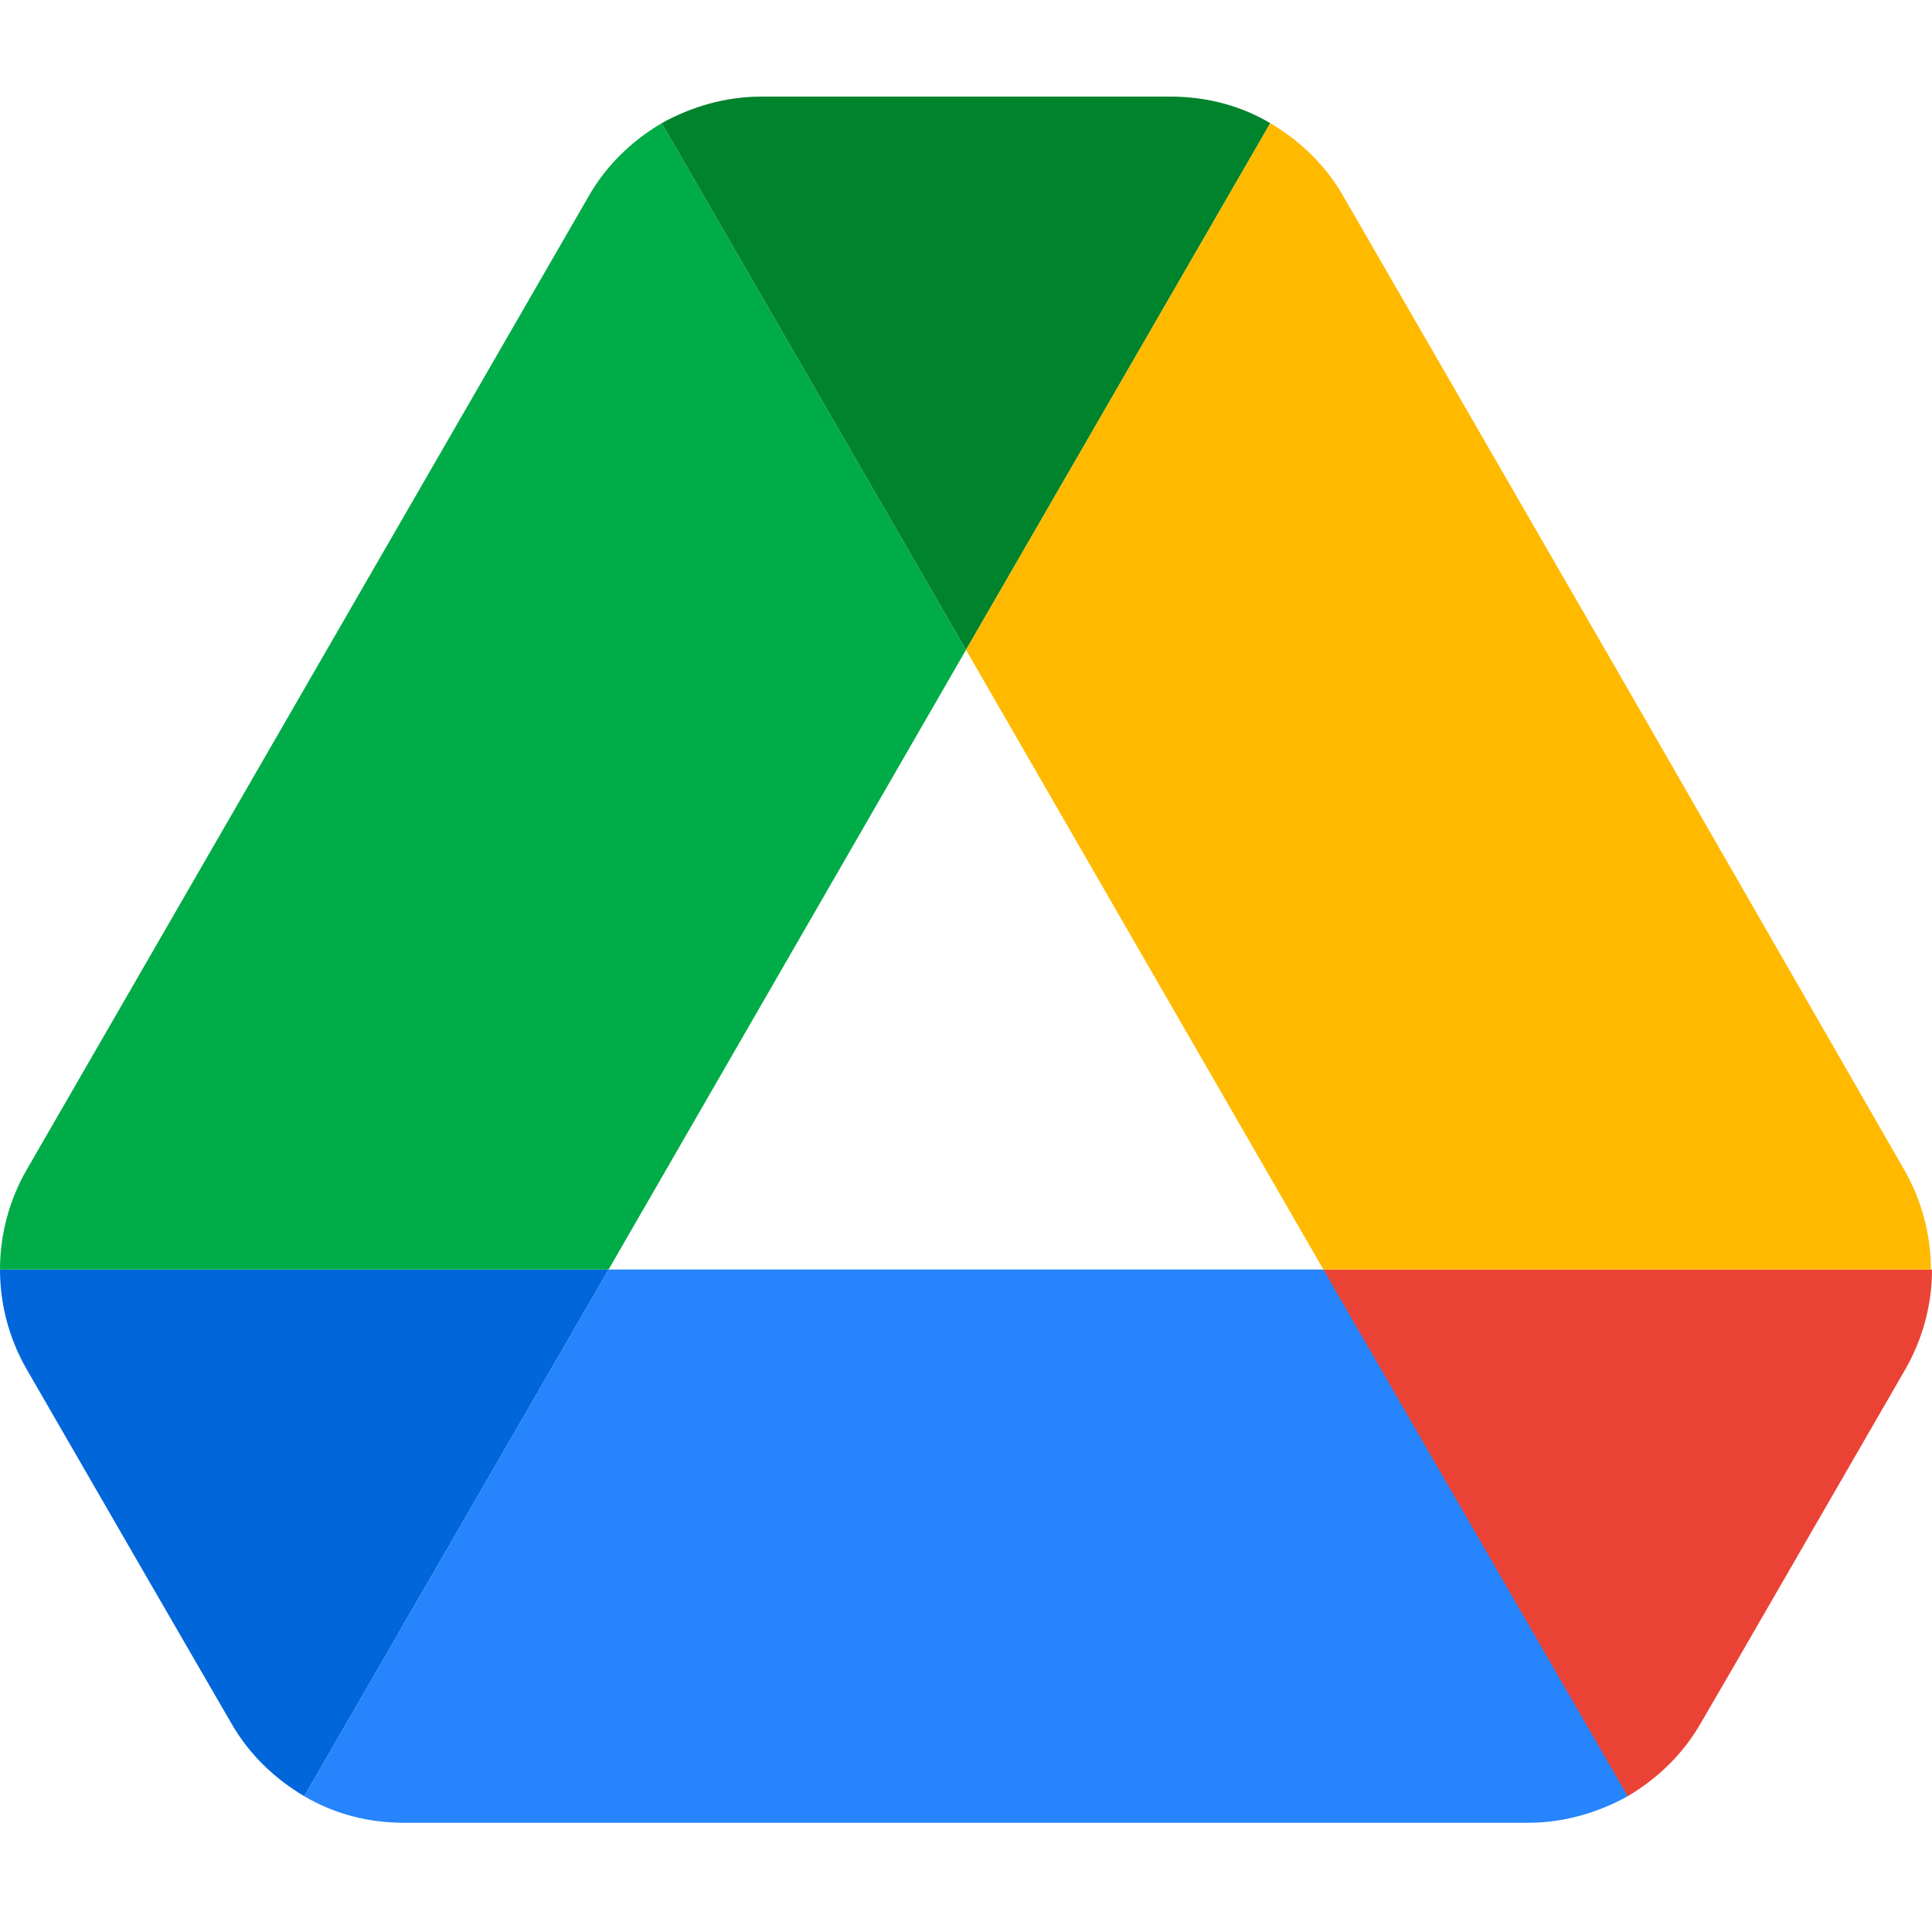
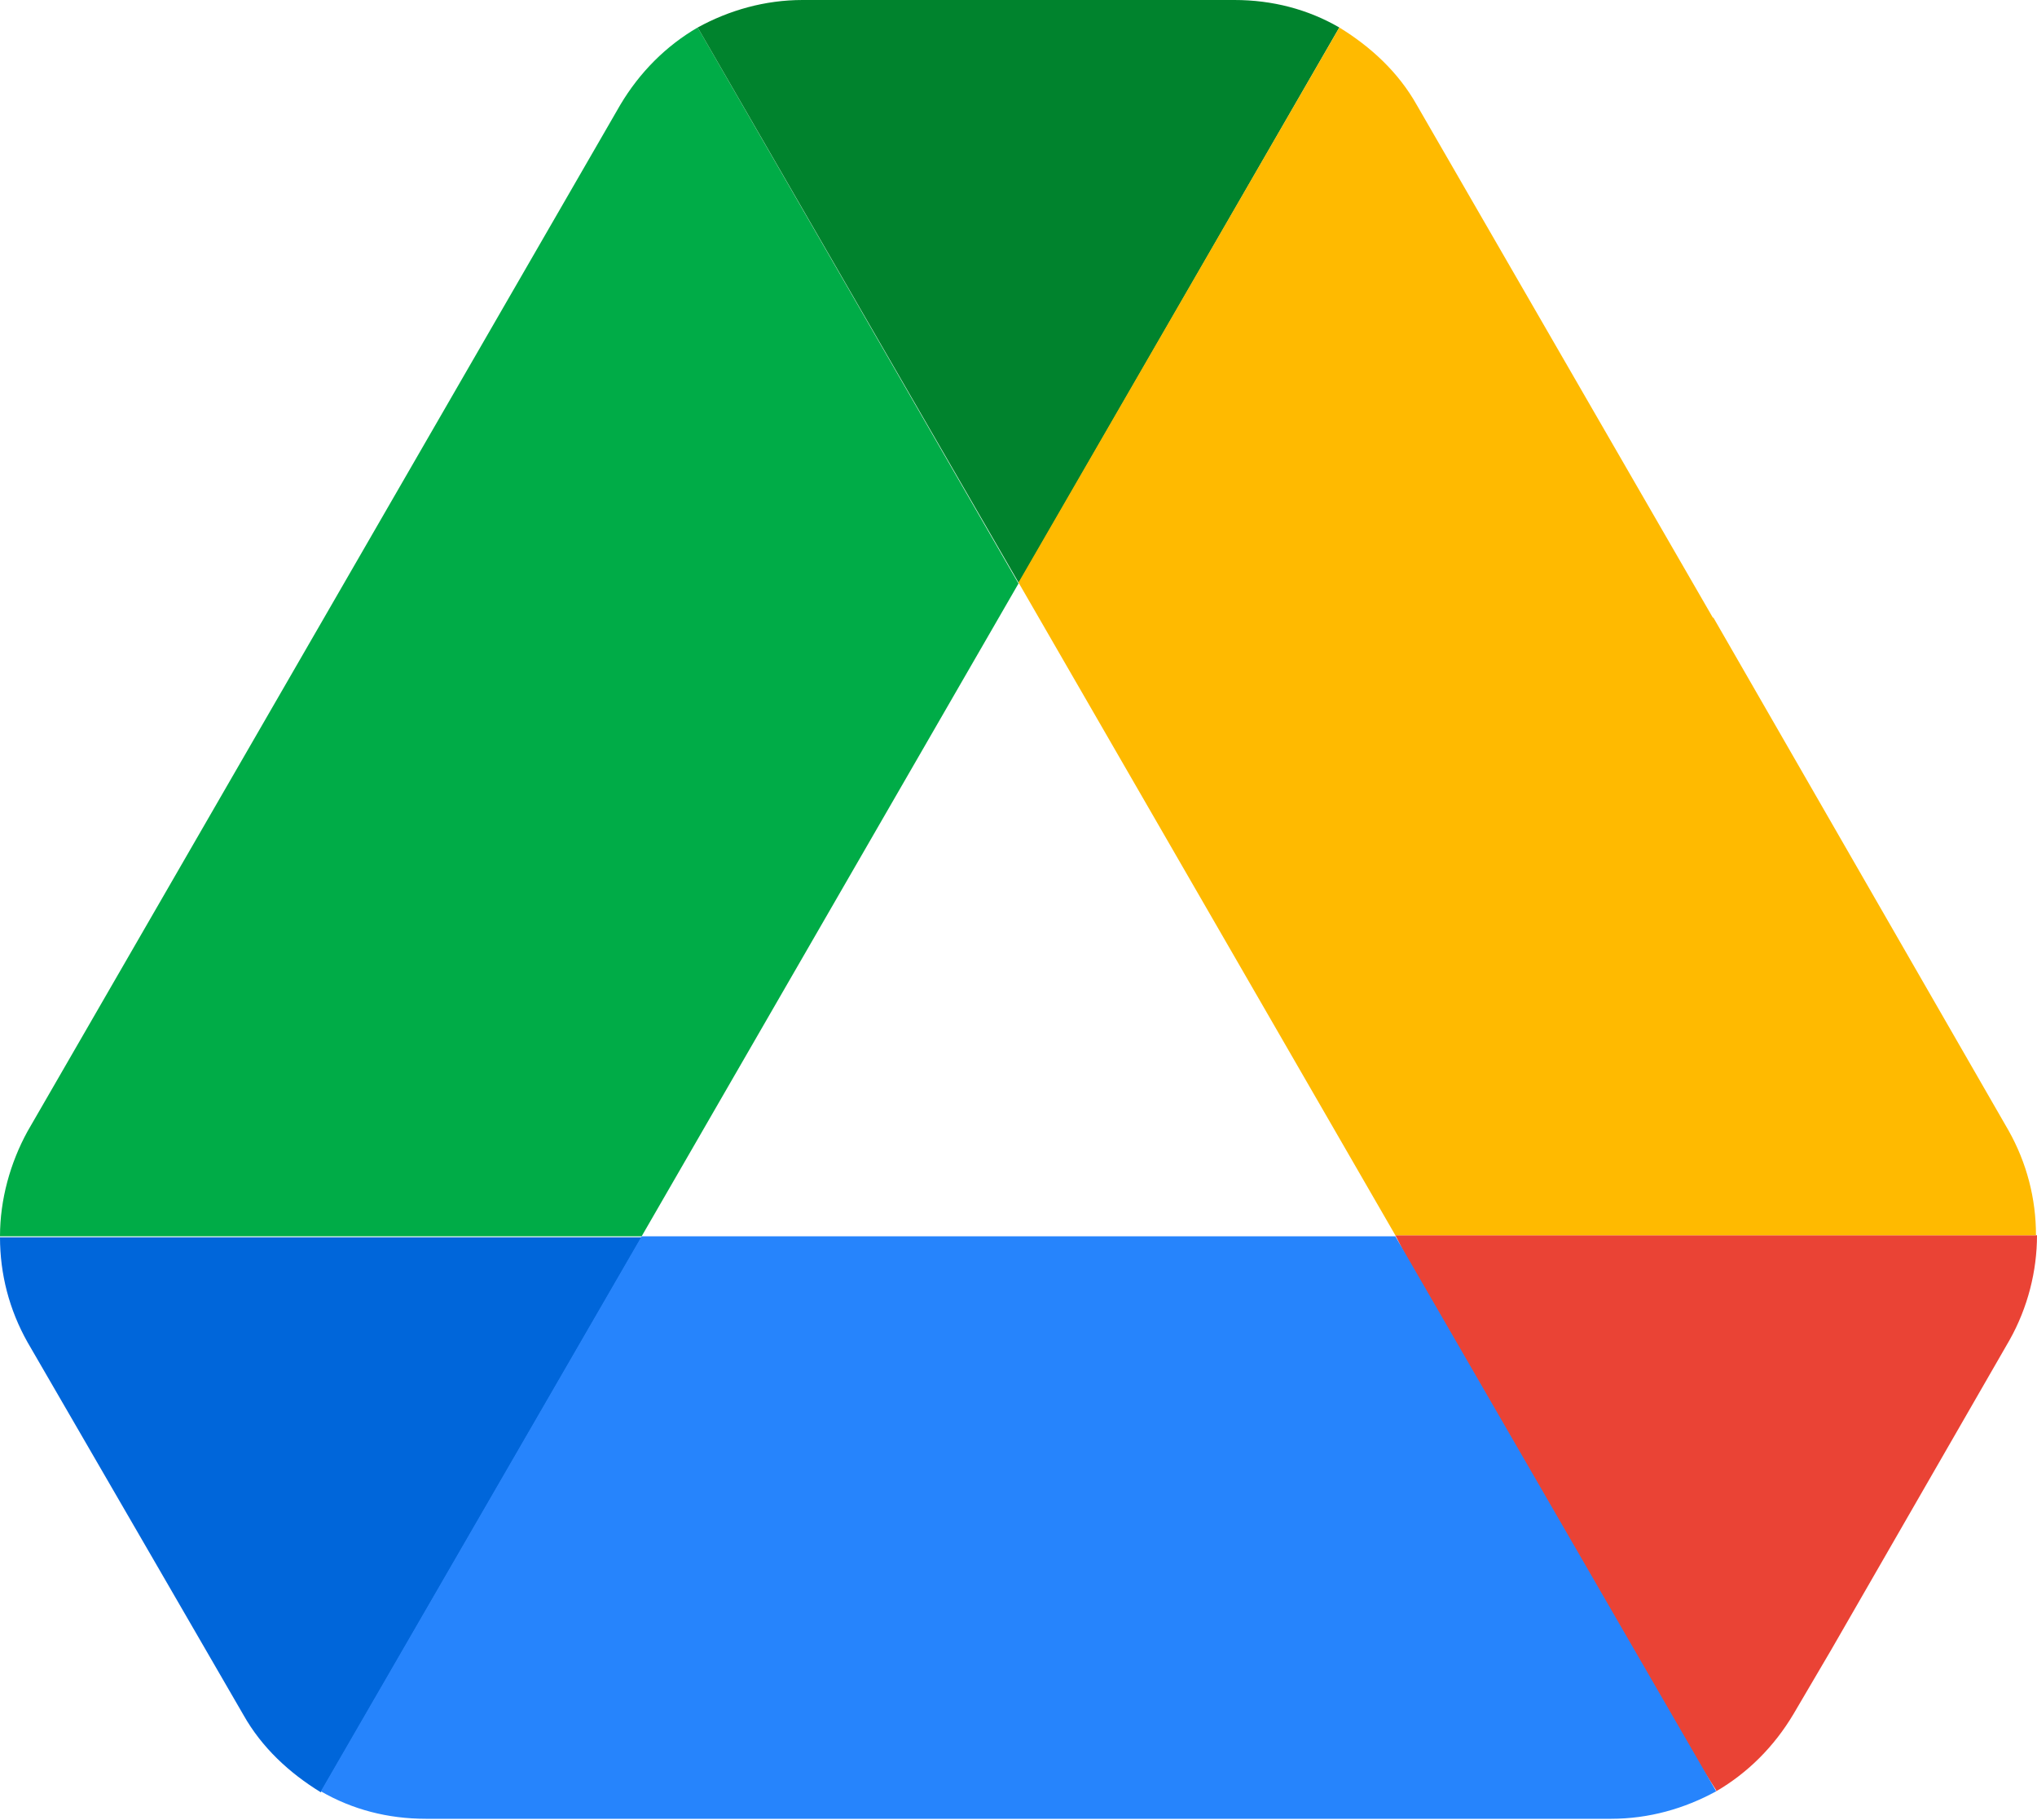
- <svg xmlns="http://www.w3.org/2000/svg" width="100" height="100" viewBox="0 0 100 100" fill="none">
-   <path d="M7.56 81.575L11.97 89.192C12.887 90.796 14.204 92.056 15.75 92.972L31.501 65.71H0C0 67.486 0.458 69.261 1.375 70.865L7.56 81.575Z" fill="#0066DA" />
-   <path d="M50 33.637L34.25 6.375C32.703 7.291 31.386 8.551 30.47 10.155L1.375 60.556C0.475 62.125 0.001 63.902 0 65.71H31.501L50 33.637Z" fill="#00AC47" />
-   <path d="M84.25 92.972C85.796 92.056 87.113 90.796 88.03 89.192L89.862 86.042L98.625 70.865C99.542 69.261 100 67.486 100 65.71H68.497L75.2 78.883L84.25 92.972Z" fill="#EA4335" />
-   <path d="M50 33.637L65.75 6.375C64.204 5.458 62.428 5 60.596 5H39.404C37.572 5 35.796 5.515 34.25 6.375L50 33.637Z" fill="#00832D" />
-   <path d="M68.499 65.71H31.5L15.75 92.972C17.297 93.889 19.072 94.347 20.905 94.347H79.095C80.928 94.347 82.703 93.832 84.25 92.972L68.499 65.71Z" fill="#2684FC" />
-   <path d="M84.078 35.355L69.53 10.155C68.614 8.551 67.297 7.291 65.75 6.375L50 33.637L68.499 65.71H99.943C99.943 63.935 99.485 62.159 98.568 60.556L84.078 35.355Z" fill="#FFBA00" />
+ <svg xmlns="http://www.w3.org/2000/svg" id="Layer_1" version="1.1" viewBox="0 0 200 178.7">
+   <defs>
+     <style>
+       .st0 {
+         fill: #0066da;
+       }
+ 
+       .st1 {
+         fill: #2684fc;
+       }
+ 
+       .st2 {
+         fill: #00832d;
+       }
+ 
+       .st3 {
+         fill: #00ac47;
+       }
+ 
+       .st4 {
+         fill: #ea4335;
+       }
+ 
+       .st5 {
+         fill: #ffba00;
+       }
+     </style>
+   </defs>
+   <path class="st0" d="M15.1,153.2l8.8,15.2c1.8,3.2,4.5,5.7,7.6,7.6l31.5-54.5H0c0,3.6.9,7.1,2.7,10.3l12.4,21.4Z" />
+   <path class="st3" d="M100,57.3L68.5,2.7c-3.1,1.8-5.7,4.4-7.6,7.6L2.7,111.1C1,114.2,0,117.8,0,121.4h63l37-64.1Z" />
+   <path class="st4" d="M168.5,175.9c3.1-1.8,5.7-4.4,7.6-7.6l3.7-6.3,17.5-30.4c1.8-3.2,2.7-6.8,2.7-10.3h-63l13.4,26.3,18.1,28.2Z" />
+   <path class="st2" d="M100,57.3L131.5,2.7c-3.1-1.8-6.6-2.7-10.3-2.7h-42.4c-3.7,0-7.2,1-10.3,2.7l31.5,54.5Z" />
+   <path class="st1" d="M137,121.4H63l-31.5,54.5c3.1,1.8,6.6,2.7,10.3,2.7h116.4c3.7,0,7.2-1,10.3-2.7l-31.5-54.5Z" />
+   <path class="st5" d="M168.2,60.7l-29.1-50.4c-1.8-3.2-4.5-5.7-7.6-7.6l-31.5,54.5,37,64.1h62.9c0-3.6-.9-7.1-2.7-10.3l-29-50.4Z" />
</svg>
